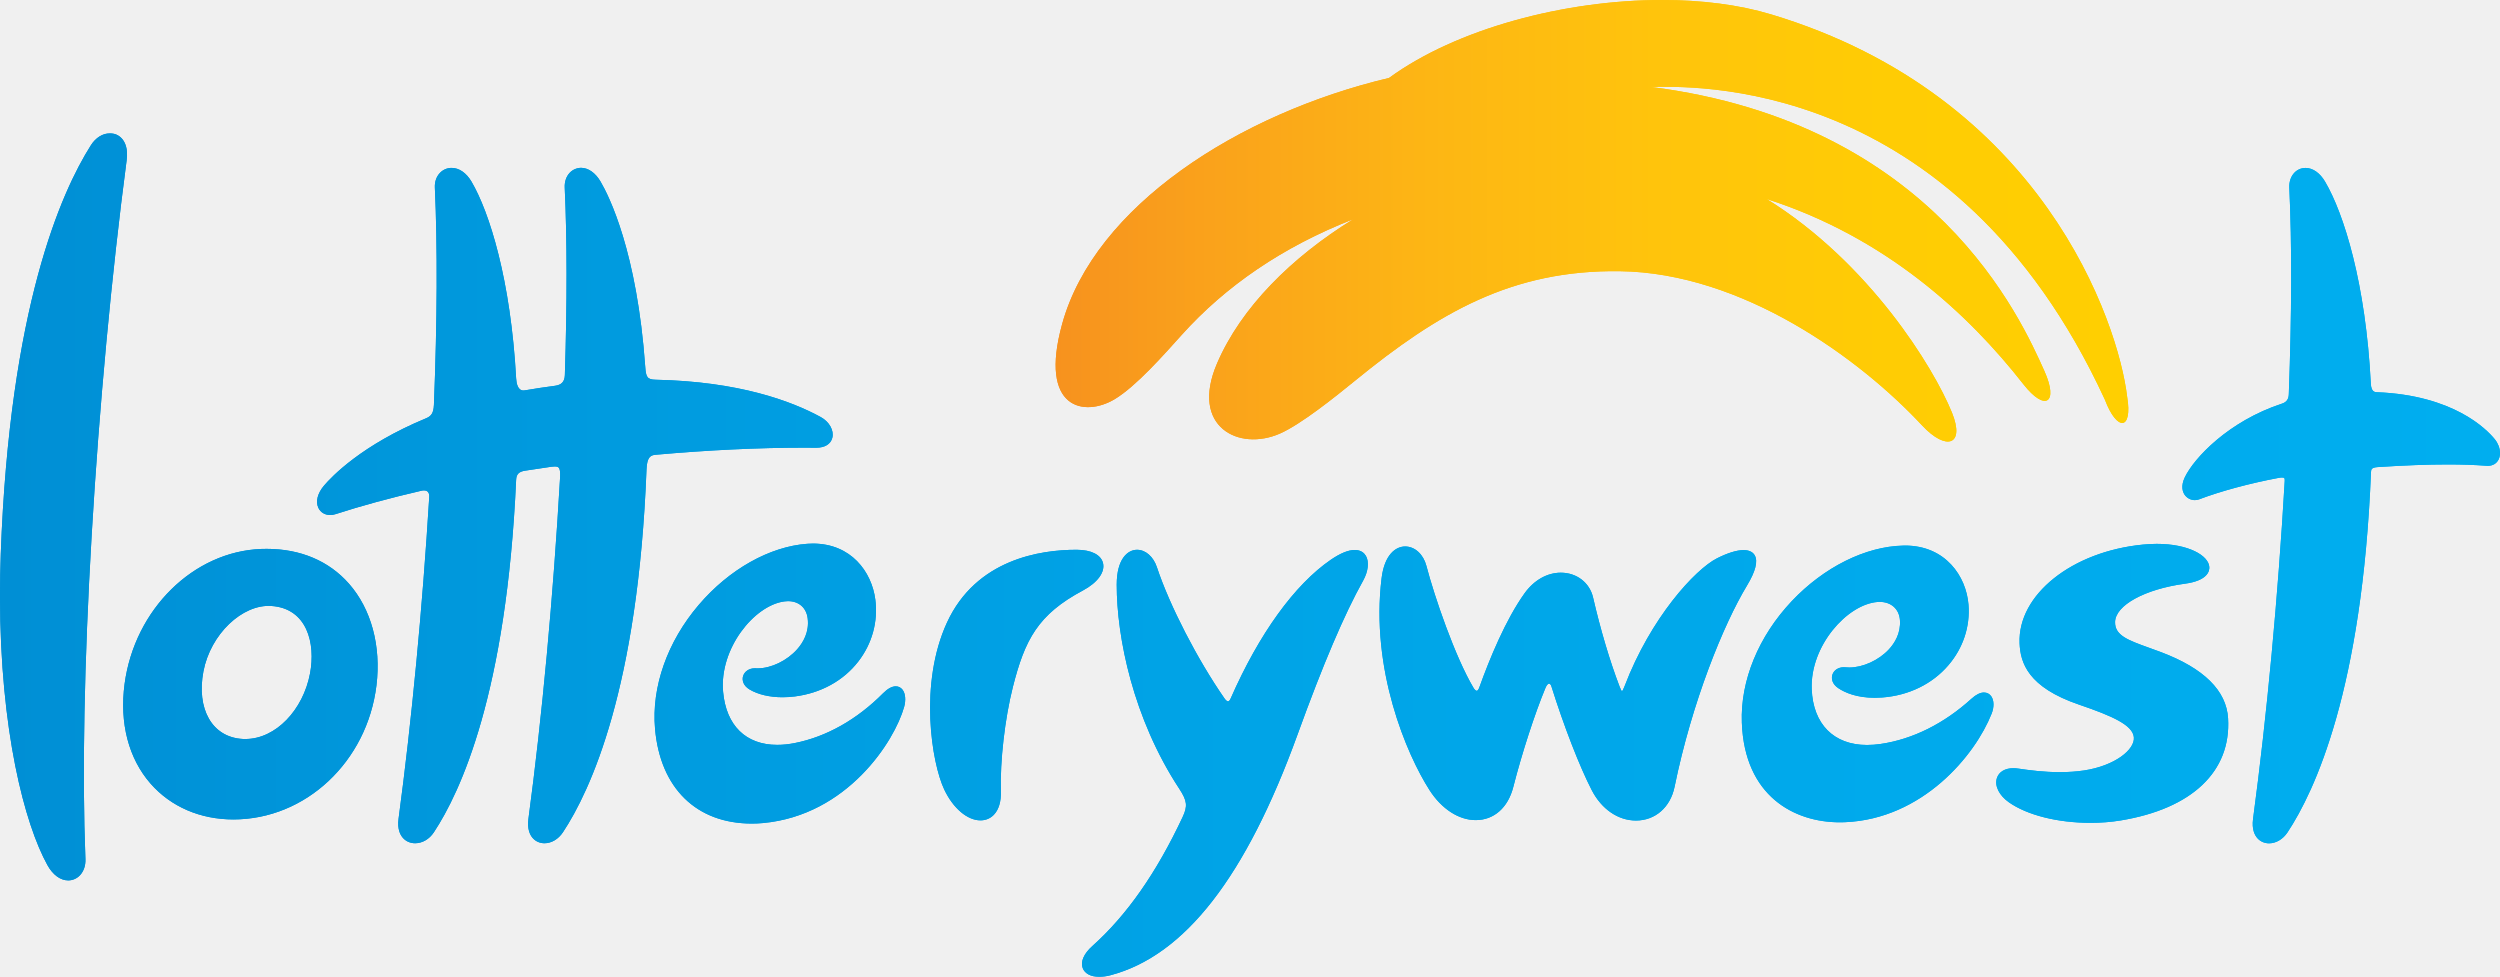
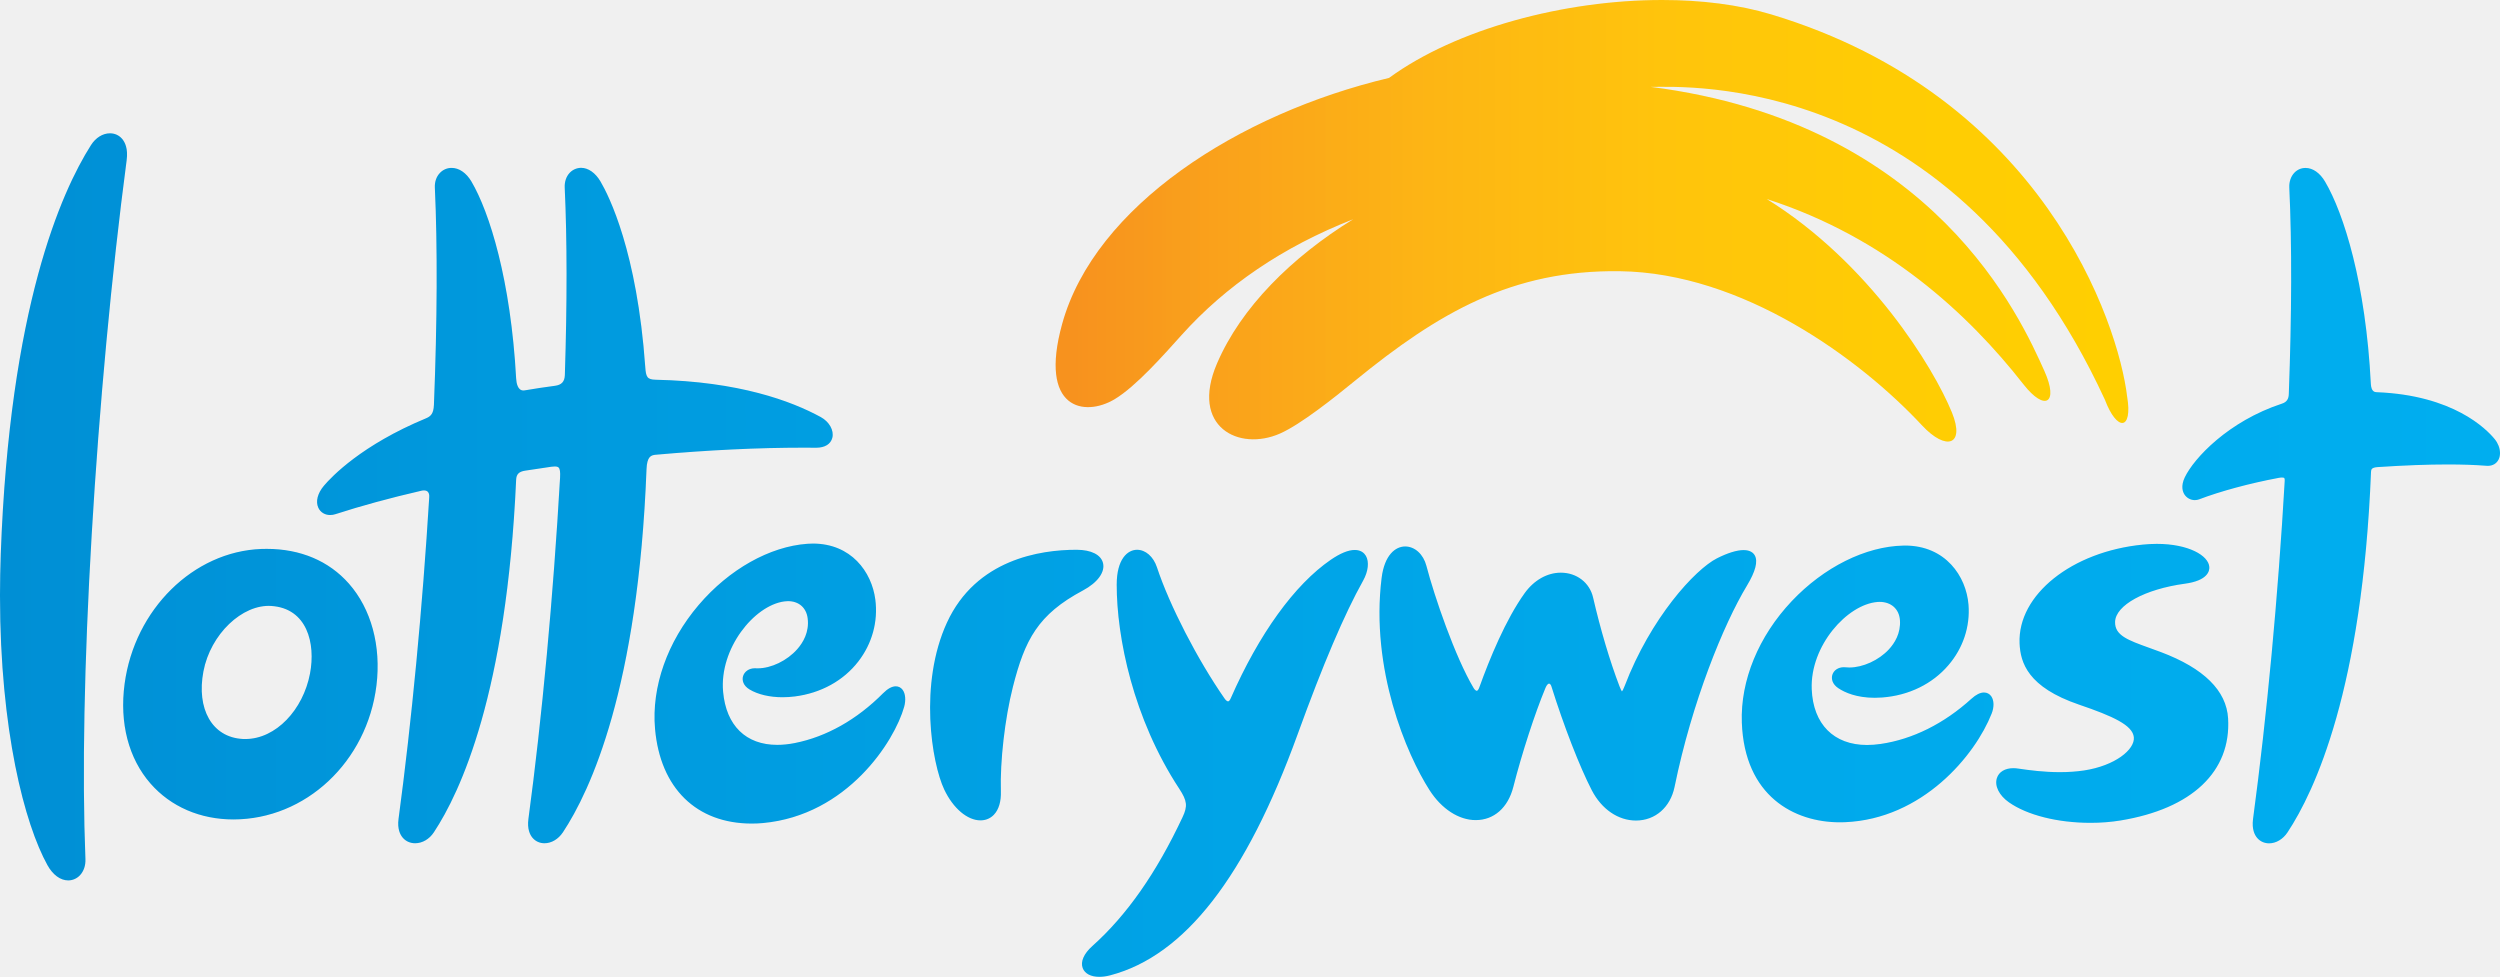
<svg xmlns="http://www.w3.org/2000/svg" fill="none" viewBox="0 0 151 59">
  <path d="M64.999 33.207C62.841 33.207 58.957 33.779 57.197 37.603C55.498 41.297 56.267 46.07 57.033 47.689C57.569 48.82 58.427 49.55 59.222 49.55C59.536 49.55 59.813 49.434 60.025 49.216C60.324 48.907 60.473 48.415 60.453 47.793C60.398 45.982 60.696 43.392 61.177 41.497C61.902 38.639 62.686 37.117 65.411 35.663C66.295 35.19 66.758 34.554 66.621 34.004C66.497 33.508 65.91 33.212 65.049 33.207H64.999ZM67.449 35.311C67.447 38.487 68.439 43.394 71.224 47.635C71.705 48.367 71.743 48.687 71.428 49.355C69.842 52.733 68.059 55.278 65.98 57.139C65.462 57.602 65.249 58.089 65.396 58.474C65.523 58.808 65.89 59 66.399 59C66.606 59 66.829 58.969 67.064 58.907C71.554 57.726 75.255 52.965 78.378 44.349C79.909 40.125 81.203 37.089 82.335 35.066C82.642 34.516 82.708 33.929 82.5 33.574C82.404 33.412 82.211 33.218 81.826 33.218C81.439 33.218 80.951 33.419 80.376 33.813C78.191 35.314 76.046 38.285 74.334 42.184C74.284 42.297 74.227 42.363 74.177 42.363C74.134 42.363 74.051 42.318 73.966 42.194C72.324 39.834 70.644 36.572 69.878 34.261C69.665 33.62 69.194 33.207 68.678 33.207C68.112 33.207 67.449 33.757 67.449 35.311ZM14.681 44.635C12.794 44.544 11.86 42.802 12.286 40.555C12.716 38.295 14.641 36.484 16.387 36.6C18.548 36.742 19.072 38.854 18.725 40.68C18.309 42.875 16.658 44.637 14.818 44.637C14.774 44.638 14.727 44.637 14.681 44.635ZM15.79 33.157C11.681 33.306 8.13 36.806 7.526 41.302C7.209 43.67 7.764 45.81 9.093 47.329C10.315 48.725 12.091 49.494 14.096 49.494C18.456 49.494 22.171 46.015 22.738 41.401C23.03 39.019 22.422 36.775 21.07 35.246C19.859 33.876 18.143 33.152 16.109 33.152C16.003 33.151 15.897 33.154 15.79 33.157ZM83.449 34.913C82.769 40.411 84.951 45.556 86.348 47.73C87.072 48.859 88.113 49.534 89.132 49.534C90.233 49.534 91.083 48.787 91.403 47.534C91.921 45.504 92.702 43.101 93.344 41.554C93.424 41.359 93.51 41.29 93.562 41.29C93.606 41.29 93.671 41.345 93.702 41.447C94.456 43.855 95.414 46.321 96.145 47.732C96.738 48.876 97.735 49.56 98.812 49.56C99.976 49.56 100.891 48.762 101.144 47.526C102.195 42.389 104.098 37.719 105.517 35.369C106.031 34.517 106.19 33.904 105.988 33.546C105.906 33.399 105.721 33.225 105.314 33.225C104.906 33.225 104.351 33.397 103.706 33.722C102.387 34.39 99.701 37.309 98.123 41.45C98.047 41.649 97.994 41.73 97.966 41.763C97.941 41.73 97.892 41.647 97.816 41.45C97.236 39.933 96.67 38.029 96.222 36.089C96.016 35.193 95.233 34.59 94.274 34.59C93.453 34.59 92.658 35.04 92.092 35.823C90.944 37.42 89.967 39.803 89.35 41.522C89.306 41.645 89.246 41.726 89.198 41.726C89.152 41.726 89.07 41.667 89.004 41.553C87.886 39.675 86.642 36.041 86.154 34.175C85.971 33.476 85.457 33.007 84.873 33.007C84.298 33.005 83.622 33.506 83.449 34.913ZM114.963 32.954C112.682 33 110.163 34.255 108.223 36.307C106.215 38.433 105.114 41.107 105.207 43.642C105.367 48.084 108.368 49.667 111.122 49.667C111.224 49.667 111.328 49.666 111.431 49.661C116.118 49.468 119.301 45.628 120.298 43.095C120.451 42.703 120.443 42.308 120.276 42.062C120.174 41.911 120.017 41.827 119.833 41.827C119.605 41.827 119.349 41.955 119.073 42.206C117.417 43.71 115.521 44.653 113.594 44.934C113.31 44.975 113.032 44.997 112.769 44.997C110.761 44.997 109.512 43.738 109.428 41.629C109.324 39.009 111.568 36.499 113.409 36.358C113.45 36.355 113.492 36.354 113.533 36.354C114.224 36.354 114.705 36.783 114.756 37.449C114.817 38.254 114.425 38.859 114.087 39.224C113.48 39.879 112.52 40.318 111.695 40.318C111.619 40.318 111.543 40.313 111.47 40.305C111.436 40.302 111.401 40.3 111.368 40.3C111.031 40.3 110.758 40.482 110.672 40.764C110.604 40.991 110.662 41.318 111.034 41.566C111.432 41.831 112.136 42.146 113.239 42.146C113.386 42.146 113.538 42.139 113.69 42.128C115.292 42.006 116.71 41.315 117.681 40.181C118.569 39.148 119 37.852 118.898 36.532C118.764 34.808 117.508 32.952 115.063 32.952L114.963 32.954ZM129.437 32.893C125.138 33.311 121.863 35.929 121.982 38.852C122.03 40.026 122.481 41.507 125.578 42.561C127.624 43.258 128.822 43.805 128.885 44.536C128.95 45.271 127.755 46.25 125.874 46.536C125.424 46.603 124.932 46.638 124.413 46.638C123.459 46.638 122.573 46.522 121.909 46.423C121.805 46.407 121.701 46.398 121.605 46.398C121.102 46.398 120.731 46.623 120.612 46.997C120.461 47.469 120.747 48.043 121.337 48.458C122.438 49.234 124.282 49.699 126.27 49.699C126.899 49.699 127.508 49.651 128.079 49.557C132.397 48.848 134.765 46.6 134.577 43.394C134.479 41.712 133.111 40.361 130.515 39.385C130.28 39.295 130.055 39.216 129.844 39.14L129.817 39.13C128.517 38.662 127.73 38.378 127.751 37.562C127.776 36.555 129.551 35.583 131.971 35.255C133.349 35.068 133.46 34.484 133.443 34.245C133.397 33.559 132.195 32.85 130.267 32.85C129.997 32.852 129.72 32.865 129.437 32.893ZM48.76 32.845C46.486 33.009 44.033 34.389 42.2 36.54C40.303 38.765 39.343 41.492 39.564 44.019C39.878 47.603 42.063 49.743 45.407 49.743C45.631 49.743 45.859 49.733 46.089 49.712C51.176 49.239 54.027 44.779 54.611 42.693C54.725 42.285 54.688 41.89 54.515 41.66C54.412 41.525 54.27 41.454 54.105 41.454C53.873 41.454 53.616 41.594 53.338 41.873C51.76 43.462 49.917 44.501 48.006 44.88C47.634 44.954 47.276 44.99 46.942 44.99C45.053 44.99 43.861 43.824 43.676 41.789C43.438 39.18 45.552 36.559 47.383 36.324C47.454 36.314 47.527 36.309 47.596 36.309C48.248 36.309 48.702 36.707 48.783 37.343C48.891 38.176 48.501 38.818 48.155 39.209C47.545 39.902 46.583 40.368 45.76 40.368C45.722 40.368 45.684 40.366 45.648 40.365C45.63 40.363 45.611 40.363 45.593 40.363C45.246 40.363 44.959 40.558 44.878 40.85C44.813 41.082 44.886 41.414 45.276 41.645C45.783 41.948 46.489 42.113 47.264 42.113C47.507 42.113 47.758 42.097 48.01 42.065C49.585 41.864 50.948 41.112 51.846 39.948C52.677 38.871 53.041 37.545 52.87 36.216C52.652 34.531 51.403 32.832 49.1 32.832C48.991 32.832 48.877 32.837 48.76 32.845ZM34.414 10.433C34.201 10.658 34.092 10.977 34.109 11.334C34.254 14.472 34.257 18.282 34.117 22.655C34.104 23.05 33.92 23.25 33.52 23.302C32.914 23.382 32.299 23.474 31.694 23.578C31.666 23.584 31.64 23.585 31.613 23.585C31.266 23.585 31.19 23.129 31.175 22.858C30.851 16.922 29.567 12.821 28.475 10.965C28.166 10.441 27.729 10.141 27.278 10.141C27.009 10.141 26.757 10.248 26.571 10.445C26.357 10.668 26.248 10.984 26.265 11.334C26.428 14.864 26.41 19.401 26.209 24.453C26.187 24.98 26.024 25.145 25.729 25.267C21.852 26.874 20.032 28.786 19.568 29.335C19.18 29.793 19.052 30.292 19.228 30.67C19.355 30.944 19.623 31.108 19.942 31.108C20.049 31.108 20.16 31.09 20.27 31.053C21.803 30.556 23.546 30.08 25.452 29.64C25.506 29.627 25.558 29.621 25.605 29.621C25.708 29.621 25.791 29.65 25.843 29.707C25.906 29.774 25.936 29.883 25.926 30.022C25.521 36.678 24.862 43.581 24.072 49.459C23.991 50.067 24.169 50.418 24.333 50.605C24.518 50.816 24.781 50.932 25.073 50.932C25.51 50.932 25.933 50.685 26.205 50.271C27.815 47.84 30.6 41.839 31.175 28.976C31.19 28.641 31.34 28.489 31.712 28.429C32.238 28.346 32.767 28.265 33.3 28.191C33.382 28.18 33.449 28.175 33.507 28.175C33.624 28.175 33.699 28.196 33.743 28.242C33.821 28.323 33.847 28.512 33.829 28.836C33.416 36.04 32.737 43.364 31.917 49.459C31.834 50.076 32.011 50.429 32.175 50.616C32.353 50.819 32.605 50.932 32.886 50.932C33.309 50.932 33.725 50.685 34 50.271C35.669 47.749 38.544 41.545 39.05 28.337C39.08 27.576 39.318 27.494 39.602 27.467C42.799 27.183 45.807 27.039 48.545 27.039C48.791 27.039 49.038 27.039 49.3 27.043C49.821 27.043 50.175 26.824 50.272 26.446C50.386 26.001 50.092 25.474 49.573 25.19C47.796 24.22 44.623 23.041 39.599 22.936C39.083 22.924 39.016 22.769 38.973 22.157C38.477 15.188 36.778 11.825 36.269 10.96C35.96 10.437 35.532 10.136 35.092 10.136C34.834 10.142 34.595 10.246 34.414 10.433ZM138.58 10.433C138.367 10.658 138.258 10.977 138.274 11.334C138.434 14.752 138.423 18.953 138.243 23.817C138.231 24.117 138.104 24.291 137.83 24.38C134.594 25.444 132.513 27.675 131.961 28.832C131.708 29.36 131.838 29.705 131.939 29.864C132.073 30.075 132.314 30.207 132.569 30.207C132.655 30.207 132.739 30.192 132.819 30.163C134.121 29.667 135.878 29.193 137.639 28.862C137.717 28.847 137.782 28.841 137.836 28.841C137.925 28.841 137.957 28.86 137.968 28.872C137.982 28.887 138.003 28.93 137.996 29.052C137.597 36.013 136.917 43.262 136.084 49.464C136.002 50.081 136.178 50.434 136.342 50.621C136.521 50.824 136.772 50.937 137.051 50.937C137.474 50.937 137.891 50.69 138.165 50.276C139.824 47.77 142.684 41.607 143.209 28.503C143.216 28.343 143.249 28.236 143.624 28.211C145.25 28.105 146.632 28.052 147.848 28.052C148.711 28.052 149.496 28.08 150.18 28.133C150.207 28.135 150.235 28.137 150.26 28.137C150.564 28.137 150.798 27.996 150.921 27.742C150.972 27.633 150.998 27.51 151 27.381V27.345C150.995 27.072 150.884 26.775 150.683 26.527C150.179 25.907 148.172 23.871 143.561 23.689C143.442 23.684 143.224 23.676 143.198 23.175C142.892 17.117 141.57 12.897 140.433 10.969C140.124 10.445 139.695 10.144 139.256 10.144C139 10.142 138.758 10.246 138.58 10.433ZM5.494 8.767C3.689 11.612 0.58 18.602 0.046 33.461C0.017 34.299 0.002 35.116 0 35.909V36.013C0.007 44.136 1.491 49.773 2.866 52.255C3.19 52.84 3.648 53.176 4.12 53.176C4.386 53.176 4.636 53.067 4.824 52.872C5.056 52.629 5.176 52.28 5.16 51.889C4.955 46.757 5.085 39.973 5.54 32.268C5.994 24.56 6.745 16.535 7.65 9.675C7.743 8.974 7.548 8.581 7.366 8.376C7.183 8.167 6.927 8.052 6.646 8.052C6.209 8.05 5.778 8.318 5.494 8.767Z" fill="url(#paint0_linear_46_1504)" />
  <mask id="mask0_46_1504" style="mask-type:luminance" maskUnits="userSpaceOnUse" x="0" y="8" width="151" height="51">
-     <path d="M64.999 33.207C62.841 33.207 58.957 33.779 57.197 37.603C55.498 41.297 56.267 46.07 57.033 47.689C57.569 48.82 58.427 49.55 59.222 49.55C59.536 49.55 59.813 49.434 60.025 49.216C60.324 48.907 60.473 48.415 60.453 47.793C60.398 45.982 60.696 43.392 61.177 41.497C61.902 38.639 62.686 37.117 65.411 35.663C66.295 35.19 66.758 34.554 66.621 34.004C66.497 33.508 65.91 33.212 65.049 33.207H64.999ZM67.449 35.311C67.447 38.487 68.439 43.394 71.224 47.635C71.705 48.367 71.743 48.687 71.428 49.355C69.842 52.733 68.059 55.278 65.98 57.139C65.462 57.602 65.249 58.089 65.396 58.474C65.523 58.808 65.89 59 66.399 59C66.606 59 66.829 58.969 67.064 58.907C71.554 57.726 75.255 52.965 78.378 44.349C79.909 40.125 81.203 37.089 82.335 35.066C82.642 34.516 82.708 33.929 82.5 33.574C82.404 33.412 82.211 33.218 81.826 33.218C81.439 33.218 80.951 33.419 80.376 33.813C78.191 35.314 76.046 38.285 74.334 42.184C74.284 42.297 74.227 42.363 74.177 42.363C74.134 42.363 74.051 42.318 73.966 42.194C72.324 39.834 70.644 36.572 69.878 34.261C69.665 33.62 69.194 33.207 68.678 33.207C68.112 33.207 67.449 33.757 67.449 35.311ZM14.681 44.635C12.794 44.544 11.86 42.802 12.286 40.555C12.716 38.295 14.641 36.484 16.387 36.6C18.548 36.742 19.072 38.854 18.725 40.68C18.309 42.875 16.658 44.637 14.818 44.637C14.774 44.638 14.727 44.637 14.681 44.635ZM15.79 33.157C11.681 33.306 8.13 36.806 7.526 41.302C7.209 43.67 7.764 45.81 9.093 47.329C10.315 48.725 12.091 49.494 14.096 49.494C18.456 49.494 22.171 46.015 22.738 41.401C23.03 39.019 22.422 36.775 21.07 35.246C19.859 33.876 18.143 33.152 16.109 33.152C16.003 33.151 15.897 33.154 15.79 33.157ZM83.449 34.913C82.769 40.411 84.951 45.556 86.348 47.73C87.072 48.859 88.113 49.534 89.132 49.534C90.233 49.534 91.083 48.787 91.403 47.534C91.921 45.504 92.702 43.101 93.344 41.554C93.424 41.359 93.51 41.29 93.562 41.29C93.606 41.29 93.671 41.345 93.702 41.447C94.456 43.855 95.414 46.321 96.145 47.732C96.738 48.876 97.735 49.56 98.812 49.56C99.976 49.56 100.891 48.762 101.144 47.526C102.195 42.389 104.098 37.719 105.517 35.369C106.031 34.517 106.19 33.904 105.988 33.546C105.906 33.399 105.721 33.225 105.314 33.225C104.906 33.225 104.351 33.397 103.706 33.722C102.387 34.39 99.701 37.309 98.123 41.45C98.047 41.649 97.994 41.73 97.966 41.763C97.941 41.73 97.892 41.647 97.816 41.45C97.236 39.933 96.67 38.029 96.222 36.089C96.016 35.193 95.233 34.59 94.274 34.59C93.453 34.59 92.658 35.04 92.092 35.823C90.944 37.42 89.967 39.803 89.35 41.522C89.306 41.645 89.246 41.726 89.198 41.726C89.152 41.726 89.07 41.667 89.004 41.553C87.886 39.675 86.642 36.041 86.154 34.175C85.971 33.476 85.457 33.007 84.873 33.007C84.298 33.005 83.622 33.506 83.449 34.913ZM114.963 32.954C112.682 33 110.163 34.255 108.223 36.307C106.215 38.433 105.114 41.107 105.207 43.642C105.367 48.084 108.368 49.667 111.122 49.667C111.224 49.667 111.328 49.666 111.431 49.661C116.118 49.468 119.301 45.628 120.298 43.095C120.451 42.703 120.443 42.308 120.276 42.062C120.174 41.911 120.017 41.827 119.833 41.827C119.605 41.827 119.349 41.955 119.073 42.206C117.417 43.71 115.521 44.653 113.594 44.934C113.31 44.975 113.032 44.997 112.769 44.997C110.761 44.997 109.512 43.738 109.428 41.629C109.324 39.009 111.568 36.499 113.409 36.358C113.45 36.355 113.492 36.354 113.533 36.354C114.224 36.354 114.705 36.783 114.756 37.449C114.817 38.254 114.425 38.859 114.087 39.224C113.48 39.879 112.52 40.318 111.695 40.318C111.619 40.318 111.543 40.313 111.47 40.305C111.436 40.302 111.401 40.3 111.368 40.3C111.031 40.3 110.758 40.482 110.672 40.764C110.604 40.991 110.662 41.318 111.034 41.566C111.432 41.831 112.136 42.146 113.239 42.146C113.386 42.146 113.538 42.139 113.69 42.128C115.292 42.006 116.71 41.315 117.681 40.181C118.569 39.148 119 37.852 118.898 36.532C118.764 34.808 117.508 32.952 115.063 32.952L114.963 32.954ZM129.437 32.893C125.138 33.311 121.863 35.929 121.982 38.852C122.03 40.026 122.481 41.507 125.578 42.561C127.624 43.258 128.822 43.805 128.885 44.536C128.95 45.271 127.755 46.25 125.874 46.536C125.424 46.603 124.932 46.638 124.413 46.638C123.459 46.638 122.573 46.522 121.909 46.423C121.805 46.407 121.701 46.398 121.605 46.398C121.102 46.398 120.731 46.623 120.612 46.997C120.461 47.469 120.747 48.043 121.337 48.458C122.438 49.234 124.282 49.699 126.27 49.699C126.899 49.699 127.508 49.651 128.079 49.557C132.397 48.848 134.765 46.6 134.577 43.394C134.479 41.712 133.111 40.361 130.515 39.385C130.28 39.295 130.055 39.216 129.844 39.14L129.817 39.13C128.517 38.662 127.73 38.378 127.751 37.562C127.776 36.555 129.551 35.583 131.971 35.255C133.349 35.068 133.46 34.484 133.443 34.245C133.397 33.559 132.195 32.85 130.267 32.85C129.997 32.852 129.72 32.865 129.437 32.893ZM48.76 32.845C46.486 33.009 44.033 34.389 42.2 36.54C40.303 38.765 39.343 41.492 39.564 44.019C39.878 47.603 42.063 49.743 45.407 49.743C45.631 49.743 45.859 49.733 46.089 49.712C51.176 49.239 54.027 44.779 54.611 42.693C54.725 42.285 54.688 41.89 54.515 41.66C54.412 41.525 54.27 41.454 54.105 41.454C53.873 41.454 53.616 41.594 53.338 41.873C51.76 43.462 49.917 44.501 48.006 44.88C47.634 44.954 47.276 44.99 46.942 44.99C45.053 44.99 43.861 43.824 43.676 41.789C43.438 39.18 45.552 36.559 47.383 36.324C47.454 36.314 47.527 36.309 47.596 36.309C48.248 36.309 48.702 36.707 48.783 37.343C48.891 38.176 48.501 38.818 48.155 39.209C47.545 39.902 46.583 40.368 45.76 40.368C45.722 40.368 45.684 40.366 45.648 40.365C45.63 40.363 45.611 40.363 45.593 40.363C45.246 40.363 44.959 40.558 44.878 40.85C44.813 41.082 44.886 41.414 45.276 41.645C45.783 41.948 46.489 42.113 47.264 42.113C47.507 42.113 47.758 42.097 48.01 42.065C49.585 41.864 50.948 41.112 51.846 39.948C52.677 38.871 53.041 37.545 52.87 36.216C52.652 34.531 51.403 32.832 49.1 32.832C48.991 32.832 48.877 32.837 48.76 32.845ZM34.414 10.433C34.201 10.658 34.092 10.977 34.109 11.334C34.254 14.472 34.257 18.282 34.117 22.655C34.104 23.05 33.92 23.25 33.52 23.302C32.914 23.382 32.299 23.474 31.694 23.578C31.666 23.584 31.64 23.585 31.613 23.585C31.266 23.585 31.19 23.129 31.175 22.858C30.851 16.922 29.567 12.821 28.475 10.965C28.166 10.441 27.729 10.141 27.278 10.141C27.009 10.141 26.757 10.248 26.571 10.445C26.357 10.668 26.248 10.984 26.265 11.334C26.428 14.864 26.41 19.401 26.209 24.453C26.187 24.98 26.024 25.145 25.729 25.267C21.852 26.874 20.032 28.786 19.568 29.335C19.18 29.793 19.052 30.292 19.228 30.67C19.355 30.944 19.623 31.108 19.942 31.108C20.049 31.108 20.16 31.09 20.27 31.053C21.803 30.556 23.546 30.08 25.452 29.64C25.506 29.627 25.558 29.621 25.605 29.621C25.708 29.621 25.791 29.65 25.843 29.707C25.906 29.774 25.936 29.883 25.926 30.022C25.521 36.678 24.862 43.581 24.072 49.459C23.991 50.067 24.169 50.418 24.333 50.605C24.518 50.816 24.781 50.932 25.073 50.932C25.51 50.932 25.933 50.685 26.205 50.271C27.815 47.84 30.6 41.839 31.175 28.976C31.19 28.641 31.34 28.489 31.712 28.429C32.238 28.346 32.767 28.265 33.3 28.191C33.382 28.18 33.449 28.175 33.507 28.175C33.624 28.175 33.699 28.196 33.743 28.242C33.821 28.323 33.847 28.512 33.829 28.836C33.416 36.04 32.737 43.364 31.917 49.459C31.834 50.076 32.011 50.429 32.175 50.616C32.353 50.819 32.605 50.932 32.886 50.932C33.309 50.932 33.725 50.685 34 50.271C35.669 47.749 38.544 41.545 39.05 28.337C39.08 27.576 39.318 27.494 39.602 27.467C42.799 27.183 45.807 27.039 48.545 27.039C48.791 27.039 49.038 27.039 49.3 27.043C49.821 27.043 50.175 26.824 50.272 26.446C50.386 26.001 50.092 25.474 49.573 25.19C47.796 24.22 44.623 23.041 39.599 22.936C39.083 22.924 39.016 22.769 38.973 22.157C38.477 15.188 36.778 11.825 36.269 10.96C35.96 10.437 35.532 10.136 35.092 10.136C34.834 10.142 34.595 10.246 34.414 10.433ZM138.58 10.433C138.367 10.658 138.258 10.977 138.274 11.334C138.434 14.752 138.423 18.953 138.243 23.817C138.231 24.117 138.104 24.291 137.83 24.38C134.594 25.444 132.513 27.675 131.961 28.832C131.708 29.36 131.838 29.705 131.939 29.864C132.073 30.075 132.314 30.207 132.569 30.207C132.655 30.207 132.739 30.192 132.819 30.163C134.121 29.667 135.878 29.193 137.639 28.862C137.717 28.847 137.782 28.841 137.836 28.841C137.925 28.841 137.957 28.86 137.968 28.872C137.982 28.887 138.003 28.93 137.996 29.052C137.597 36.013 136.917 43.262 136.084 49.464C136.002 50.081 136.178 50.434 136.342 50.621C136.521 50.824 136.772 50.937 137.051 50.937C137.474 50.937 137.891 50.69 138.165 50.276C139.824 47.77 142.684 41.607 143.209 28.503C143.216 28.343 143.249 28.236 143.624 28.211C145.25 28.105 146.632 28.052 147.848 28.052C148.711 28.052 149.496 28.08 150.18 28.133C150.207 28.135 150.235 28.137 150.26 28.137C150.564 28.137 150.798 27.996 150.921 27.742C150.972 27.633 150.998 27.51 151 27.381V27.345C150.995 27.072 150.884 26.775 150.683 26.527C150.179 25.907 148.172 23.871 143.561 23.689C143.442 23.684 143.224 23.676 143.198 23.175C142.892 17.117 141.57 12.897 140.433 10.969C140.124 10.445 139.695 10.144 139.256 10.144C139 10.142 138.758 10.246 138.58 10.433ZM5.494 8.767C3.689 11.612 0.58 18.602 0.046 33.461C0.017 34.299 0.002 35.116 0 35.909V36.013C0.007 44.136 1.491 49.773 2.866 52.255C3.19 52.84 3.648 53.176 4.12 53.176C4.386 53.176 4.636 53.067 4.824 52.872C5.056 52.629 5.176 52.28 5.16 51.889C4.955 46.757 5.085 39.973 5.54 32.268C5.994 24.56 6.745 16.535 7.65 9.675C7.743 8.974 7.548 8.581 7.366 8.376C7.183 8.167 6.927 8.052 6.646 8.052C6.209 8.05 5.778 8.318 5.494 8.767Z" fill="white" />
+     <path d="M64.999 33.207C62.841 33.207 58.957 33.779 57.197 37.603C55.498 41.297 56.267 46.07 57.033 47.689C57.569 48.82 58.427 49.55 59.222 49.55C59.536 49.55 59.813 49.434 60.025 49.216C60.324 48.907 60.473 48.415 60.453 47.793C60.398 45.982 60.696 43.392 61.177 41.497C61.902 38.639 62.686 37.117 65.411 35.663C66.295 35.19 66.758 34.554 66.621 34.004C66.497 33.508 65.91 33.212 65.049 33.207H64.999ZM67.449 35.311C67.447 38.487 68.439 43.394 71.224 47.635C71.705 48.367 71.743 48.687 71.428 49.355C69.842 52.733 68.059 55.278 65.98 57.139C65.462 57.602 65.249 58.089 65.396 58.474C65.523 58.808 65.89 59 66.399 59C66.606 59 66.829 58.969 67.064 58.907C71.554 57.726 75.255 52.965 78.378 44.349C79.909 40.125 81.203 37.089 82.335 35.066C82.642 34.516 82.708 33.929 82.5 33.574C82.404 33.412 82.211 33.218 81.826 33.218C81.439 33.218 80.951 33.419 80.376 33.813C78.191 35.314 76.046 38.285 74.334 42.184C74.284 42.297 74.227 42.363 74.177 42.363C74.134 42.363 74.051 42.318 73.966 42.194C72.324 39.834 70.644 36.572 69.878 34.261C69.665 33.62 69.194 33.207 68.678 33.207C68.112 33.207 67.449 33.757 67.449 35.311ZM14.681 44.635C12.794 44.544 11.86 42.802 12.286 40.555C12.716 38.295 14.641 36.484 16.387 36.6C18.548 36.742 19.072 38.854 18.725 40.68C18.309 42.875 16.658 44.637 14.818 44.637C14.774 44.638 14.727 44.637 14.681 44.635ZM15.79 33.157C11.681 33.306 8.13 36.806 7.526 41.302C7.209 43.67 7.764 45.81 9.093 47.329C10.315 48.725 12.091 49.494 14.096 49.494C18.456 49.494 22.171 46.015 22.738 41.401C23.03 39.019 22.422 36.775 21.07 35.246C19.859 33.876 18.143 33.152 16.109 33.152C16.003 33.151 15.897 33.154 15.79 33.157ZM83.449 34.913C82.769 40.411 84.951 45.556 86.348 47.73C87.072 48.859 88.113 49.534 89.132 49.534C90.233 49.534 91.083 48.787 91.403 47.534C91.921 45.504 92.702 43.101 93.344 41.554C93.424 41.359 93.51 41.29 93.562 41.29C93.606 41.29 93.671 41.345 93.702 41.447C94.456 43.855 95.414 46.321 96.145 47.732C96.738 48.876 97.735 49.56 98.812 49.56C99.976 49.56 100.891 48.762 101.144 47.526C102.195 42.389 104.098 37.719 105.517 35.369C106.031 34.517 106.19 33.904 105.988 33.546C105.906 33.399 105.721 33.225 105.314 33.225C104.906 33.225 104.351 33.397 103.706 33.722C102.387 34.39 99.701 37.309 98.123 41.45C98.047 41.649 97.994 41.73 97.966 41.763C97.941 41.73 97.892 41.647 97.816 41.45C97.236 39.933 96.67 38.029 96.222 36.089C96.016 35.193 95.233 34.59 94.274 34.59C93.453 34.59 92.658 35.04 92.092 35.823C90.944 37.42 89.967 39.803 89.35 41.522C89.306 41.645 89.246 41.726 89.198 41.726C89.152 41.726 89.07 41.667 89.004 41.553C87.886 39.675 86.642 36.041 86.154 34.175C85.971 33.476 85.457 33.007 84.873 33.007C84.298 33.005 83.622 33.506 83.449 34.913ZM114.963 32.954C112.682 33 110.163 34.255 108.223 36.307C106.215 38.433 105.114 41.107 105.207 43.642C105.367 48.084 108.368 49.667 111.122 49.667C111.224 49.667 111.328 49.666 111.431 49.661C116.118 49.468 119.301 45.628 120.298 43.095C120.451 42.703 120.443 42.308 120.276 42.062C120.174 41.911 120.017 41.827 119.833 41.827C119.605 41.827 119.349 41.955 119.073 42.206C117.417 43.71 115.521 44.653 113.594 44.934C113.31 44.975 113.032 44.997 112.769 44.997C110.761 44.997 109.512 43.738 109.428 41.629C109.324 39.009 111.568 36.499 113.409 36.358C113.45 36.355 113.492 36.354 113.533 36.354C114.224 36.354 114.705 36.783 114.756 37.449C114.817 38.254 114.425 38.859 114.087 39.224C113.48 39.879 112.52 40.318 111.695 40.318C111.619 40.318 111.543 40.313 111.47 40.305C111.436 40.302 111.401 40.3 111.368 40.3C111.031 40.3 110.758 40.482 110.672 40.764C110.604 40.991 110.662 41.318 111.034 41.566C111.432 41.831 112.136 42.146 113.239 42.146C113.386 42.146 113.538 42.139 113.69 42.128C115.292 42.006 116.71 41.315 117.681 40.181C118.569 39.148 119 37.852 118.898 36.532C118.764 34.808 117.508 32.952 115.063 32.952L114.963 32.954ZM129.437 32.893C125.138 33.311 121.863 35.929 121.982 38.852C122.03 40.026 122.481 41.507 125.578 42.561C127.624 43.258 128.822 43.805 128.885 44.536C128.95 45.271 127.755 46.25 125.874 46.536C125.424 46.603 124.932 46.638 124.413 46.638C123.459 46.638 122.573 46.522 121.909 46.423C121.805 46.407 121.701 46.398 121.605 46.398C121.102 46.398 120.731 46.623 120.612 46.997C120.461 47.469 120.747 48.043 121.337 48.458C122.438 49.234 124.282 49.699 126.27 49.699C126.899 49.699 127.508 49.651 128.079 49.557C132.397 48.848 134.765 46.6 134.577 43.394C134.479 41.712 133.111 40.361 130.515 39.385C130.28 39.295 130.055 39.216 129.844 39.14L129.817 39.13C128.517 38.662 127.73 38.378 127.751 37.562C127.776 36.555 129.551 35.583 131.971 35.255C133.349 35.068 133.46 34.484 133.443 34.245C133.397 33.559 132.195 32.85 130.267 32.85C129.997 32.852 129.72 32.865 129.437 32.893ZM48.76 32.845C46.486 33.009 44.033 34.389 42.2 36.54C40.303 38.765 39.343 41.492 39.564 44.019C39.878 47.603 42.063 49.743 45.407 49.743C45.631 49.743 45.859 49.733 46.089 49.712C51.176 49.239 54.027 44.779 54.611 42.693C54.725 42.285 54.688 41.89 54.515 41.66C54.412 41.525 54.27 41.454 54.105 41.454C53.873 41.454 53.616 41.594 53.338 41.873C51.76 43.462 49.917 44.501 48.006 44.88C47.634 44.954 47.276 44.99 46.942 44.99C45.053 44.99 43.861 43.824 43.676 41.789C43.438 39.18 45.552 36.559 47.383 36.324C47.454 36.314 47.527 36.309 47.596 36.309C48.248 36.309 48.702 36.707 48.783 37.343C48.891 38.176 48.501 38.818 48.155 39.209C47.545 39.902 46.583 40.368 45.76 40.368C45.722 40.368 45.684 40.366 45.648 40.365C45.63 40.363 45.611 40.363 45.593 40.363C45.246 40.363 44.959 40.558 44.878 40.85C44.813 41.082 44.886 41.414 45.276 41.645C45.783 41.948 46.489 42.113 47.264 42.113C47.507 42.113 47.758 42.097 48.01 42.065C49.585 41.864 50.948 41.112 51.846 39.948C52.677 38.871 53.041 37.545 52.87 36.216C52.652 34.531 51.403 32.832 49.1 32.832C48.991 32.832 48.877 32.837 48.76 32.845ZM34.414 10.433C34.201 10.658 34.092 10.977 34.109 11.334C34.254 14.472 34.257 18.282 34.117 22.655C34.104 23.05 33.92 23.25 33.52 23.302C32.914 23.382 32.299 23.474 31.694 23.578C31.666 23.584 31.64 23.585 31.613 23.585C31.266 23.585 31.19 23.129 31.175 22.858C30.851 16.922 29.567 12.821 28.475 10.965C28.166 10.441 27.729 10.141 27.278 10.141C27.009 10.141 26.757 10.248 26.571 10.445C26.357 10.668 26.248 10.984 26.265 11.334C26.428 14.864 26.41 19.401 26.209 24.453C26.187 24.98 26.024 25.145 25.729 25.267C21.852 26.874 20.032 28.786 19.568 29.335C19.18 29.793 19.052 30.292 19.228 30.67C19.355 30.944 19.623 31.108 19.942 31.108C20.049 31.108 20.16 31.09 20.27 31.053C21.803 30.556 23.546 30.08 25.452 29.64C25.506 29.627 25.558 29.621 25.605 29.621C25.708 29.621 25.791 29.65 25.843 29.707C25.906 29.774 25.936 29.883 25.926 30.022C25.521 36.678 24.862 43.581 24.072 49.459C23.991 50.067 24.169 50.418 24.333 50.605C24.518 50.816 24.781 50.932 25.073 50.932C25.51 50.932 25.933 50.685 26.205 50.271C27.815 47.84 30.6 41.839 31.175 28.976C31.19 28.641 31.34 28.489 31.712 28.429C32.238 28.346 32.767 28.265 33.3 28.191C33.382 28.18 33.449 28.175 33.507 28.175C33.624 28.175 33.699 28.196 33.743 28.242C33.821 28.323 33.847 28.512 33.829 28.836C33.416 36.04 32.737 43.364 31.917 49.459C31.834 50.076 32.011 50.429 32.175 50.616C32.353 50.819 32.605 50.932 32.886 50.932C33.309 50.932 33.725 50.685 34 50.271C35.669 47.749 38.544 41.545 39.05 28.337C39.08 27.576 39.318 27.494 39.602 27.467C42.799 27.183 45.807 27.039 48.545 27.039C48.791 27.039 49.038 27.039 49.3 27.043C49.821 27.043 50.175 26.824 50.272 26.446C50.386 26.001 50.092 25.474 49.573 25.19C47.796 24.22 44.623 23.041 39.599 22.936C39.083 22.924 39.016 22.769 38.973 22.157C38.477 15.188 36.778 11.825 36.269 10.96C35.96 10.437 35.532 10.136 35.092 10.136C34.834 10.142 34.595 10.246 34.414 10.433ZM138.58 10.433C138.367 10.658 138.258 10.977 138.274 11.334C138.434 14.752 138.423 18.953 138.243 23.817C138.231 24.117 138.104 24.291 137.83 24.38C134.594 25.444 132.513 27.675 131.961 28.832C131.708 29.36 131.838 29.705 131.939 29.864C132.073 30.075 132.314 30.207 132.569 30.207C132.655 30.207 132.739 30.192 132.819 30.163C134.121 29.667 135.878 29.193 137.639 28.862C137.717 28.847 137.782 28.841 137.836 28.841C137.925 28.841 137.957 28.86 137.968 28.872C137.982 28.887 138.003 28.93 137.996 29.052C137.597 36.013 136.917 43.262 136.084 49.464C136.002 50.081 136.178 50.434 136.342 50.621C136.521 50.824 136.772 50.937 137.051 50.937C137.474 50.937 137.891 50.69 138.165 50.276C139.824 47.77 142.684 41.607 143.209 28.503C143.216 28.343 143.249 28.236 143.624 28.211C145.25 28.105 146.632 28.052 147.848 28.052C148.711 28.052 149.496 28.08 150.18 28.133C150.207 28.135 150.235 28.137 150.26 28.137C150.564 28.137 150.798 27.996 150.921 27.742C150.972 27.633 150.998 27.51 151 27.381V27.345C150.995 27.072 150.884 26.775 150.683 26.527C150.179 25.907 148.172 23.871 143.561 23.689C143.442 23.684 143.224 23.676 143.198 23.175C142.892 17.117 141.57 12.897 140.433 10.969C140.124 10.445 139.695 10.144 139.256 10.144C139 10.142 138.758 10.246 138.58 10.433ZM5.494 8.767C3.689 11.612 0.58 18.602 0.046 33.461C0.017 34.299 0.002 35.116 0 35.909V36.013C0.007 44.136 1.491 49.773 2.866 52.255C3.19 52.84 3.648 53.176 4.12 53.176C4.386 53.176 4.636 53.067 4.824 52.872C5.056 52.629 5.176 52.28 5.16 51.889C4.955 46.757 5.085 39.973 5.54 32.268C5.994 24.56 6.745 16.535 7.65 9.675C7.743 8.974 7.548 8.581 7.366 8.376C7.183 8.167 6.927 8.052 6.646 8.052C6.209 8.05 5.778 8.318 5.494 8.767Z" fill="#111111" />
  </mask>
  <g mask="url(#mask0_46_1504)">
    <path d="M150.998 8.05H0V58.998H150.998V8.05Z" fill="url(#paint1_linear_46_1504)" />
  </g>
  <path d="M83.898 4.707C74.8 6.867 66.119 12.456 64.154 19.567C62.724 24.742 65.512 25.193 67.317 24.116C68.621 23.337 70.32 21.4 71.378 20.225C74.024 17.282 77.466 14.91 81.734 13.241C78.02 15.535 74.957 18.569 73.505 21.961C71.868 25.78 74.825 27.282 77.314 26.185C78.577 25.628 80.621 23.992 81.853 22.987C86.877 18.892 91.319 16.294 97.831 16.38C105.245 16.477 112.327 21.653 116.097 25.699C117.558 27.266 118.7 26.886 117.898 24.919C116.783 22.182 112.909 15.867 106.711 12.02C113.907 14.335 118.895 18.966 122.212 23.207C123.524 24.884 124.354 24.352 123.484 22.417C122.079 19.285 116.844 7.43 99.708 5.249C101.821 5.249 117.991 4.33 127.135 24.139C127.874 26.096 128.819 25.988 128.48 23.964C127.952 19.515 123.392 5.812 106.984 0.871C105.02 0.279 102.756 0 100.391 0C94.494 0 87.969 1.737 83.898 4.707Z" fill="url(#paint2_linear_46_1504)" />
  <mask id="mask1_46_1504" style="mask-type:luminance" maskUnits="userSpaceOnUse" x="63" y="0" width="66" height="27">
-     <path d="M83.898 4.707C74.8 6.867 66.119 12.456 64.154 19.567C62.724 24.742 65.512 25.193 67.317 24.116C68.621 23.337 70.32 21.4 71.378 20.225C74.024 17.282 77.466 14.91 81.734 13.241C78.02 15.535 74.957 18.569 73.505 21.961C71.868 25.78 74.825 27.282 77.314 26.185C78.577 25.628 80.621 23.992 81.853 22.987C86.877 18.892 91.319 16.294 97.831 16.38C105.245 16.477 112.327 21.653 116.097 25.699C117.558 27.266 118.7 26.886 117.898 24.919C116.783 22.182 112.909 15.867 106.711 12.02C113.907 14.335 118.895 18.966 122.212 23.207C123.524 24.884 124.354 24.352 123.484 22.417C122.079 19.285 116.844 7.43 99.708 5.249C101.821 5.249 117.991 4.33 127.135 24.139C127.874 26.096 128.819 25.988 128.48 23.964C127.952 19.515 123.392 5.812 106.984 0.871C105.02 0.279 102.756 0 100.391 0C94.494 0 87.969 1.737 83.898 4.707Z" fill="white" />
+     <path d="M83.898 4.707C74.8 6.867 66.119 12.456 64.154 19.567C62.724 24.742 65.512 25.193 67.317 24.116C68.621 23.337 70.32 21.4 71.378 20.225C74.024 17.282 77.466 14.91 81.734 13.241C78.02 15.535 74.957 18.569 73.505 21.961C71.868 25.78 74.825 27.282 77.314 26.185C78.577 25.628 80.621 23.992 81.853 22.987C86.877 18.892 91.319 16.294 97.831 16.38C105.245 16.477 112.327 21.653 116.097 25.699C117.558 27.266 118.7 26.886 117.898 24.919C116.783 22.182 112.909 15.867 106.711 12.02C113.907 14.335 118.895 18.966 122.212 23.207C123.524 24.884 124.354 24.352 123.484 22.417C122.079 19.285 116.844 7.43 99.708 5.249C101.821 5.249 117.991 4.33 127.135 24.139C127.874 26.096 128.819 25.988 128.48 23.964C127.952 19.515 123.392 5.812 106.984 0.871C105.02 0.279 102.756 0 100.391 0C94.494 0 87.969 1.737 83.898 4.707Z" fill="#111111" />
  </mask>
  <g mask="url(#mask1_46_1504)">
    <path d="M128.82 0H62.723V27.28H128.82V0Z" fill="url(#paint3_linear_46_1504)" />
  </g>
  <defs>
    <linearGradient id="paint0_linear_46_1504" x1="0" y1="33.524" x2="150.998" y2="33.524" gradientUnits="userSpaceOnUse">
      <stop stop-color="#008FD5" />
      <stop offset="0.221" stop-color="#009ADE" />
      <stop offset="0.499" stop-color="#00A4E7" />
      <stop offset="0.764" stop-color="#00AAEC" />
      <stop offset="1" stop-color="#00AEEF" />
    </linearGradient>
    <linearGradient id="paint1_linear_46_1504" x1="0" y1="33.526" x2="150.999" y2="33.526" gradientUnits="userSpaceOnUse">
      <stop stop-color="#008FD5" />
      <stop offset="0.221" stop-color="#009ADE" />
      <stop offset="0.499" stop-color="#00A4E7" />
      <stop offset="0.764" stop-color="#00AAEC" />
      <stop offset="1" stop-color="#00AEEF" />
    </linearGradient>
    <linearGradient id="paint2_linear_46_1504" x1="64.844" y1="13.333" x2="128.364" y2="13.333" gradientUnits="userSpaceOnUse">
      <stop stop-color="#F7921E" />
      <stop offset="0.142" stop-color="#FAA21B" />
      <stop offset="0.348" stop-color="#FDB614" />
      <stop offset="0.559" stop-color="#FFC40C" />
      <stop offset="0.773" stop-color="#FFCC04" />
      <stop offset="1" stop-color="#FFCF01" />
    </linearGradient>
    <linearGradient id="paint3_linear_46_1504" x1="63.829" y1="13.637" x2="128.631" y2="13.637" gradientUnits="userSpaceOnUse">
      <stop stop-color="#F7921E" />
      <stop offset="0.142" stop-color="#FAA21B" />
      <stop offset="0.348" stop-color="#FDB614" />
      <stop offset="0.559" stop-color="#FFC40C" />
      <stop offset="0.773" stop-color="#FFCC04" />
      <stop offset="1" stop-color="#FFCF01" />
    </linearGradient>
  </defs>
</svg>
